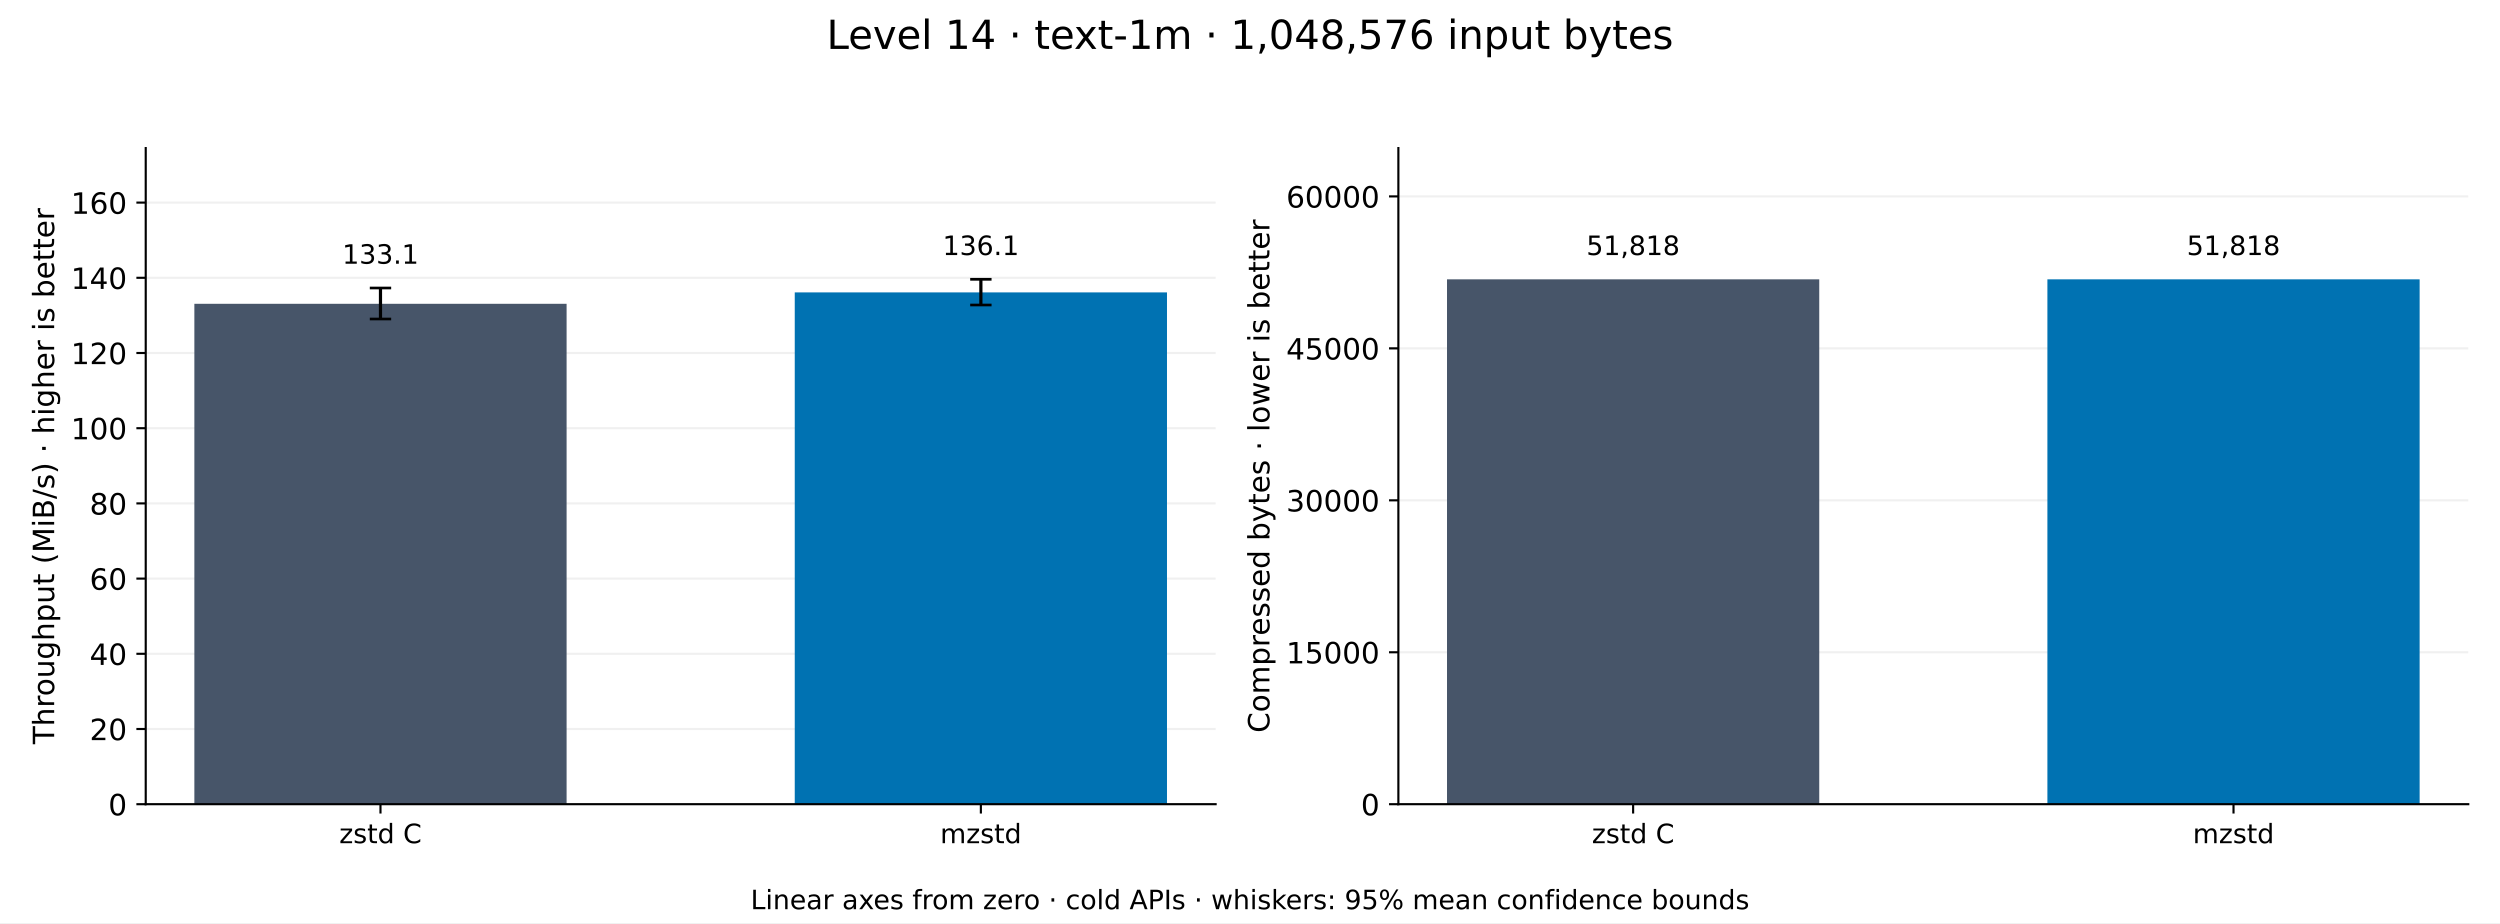
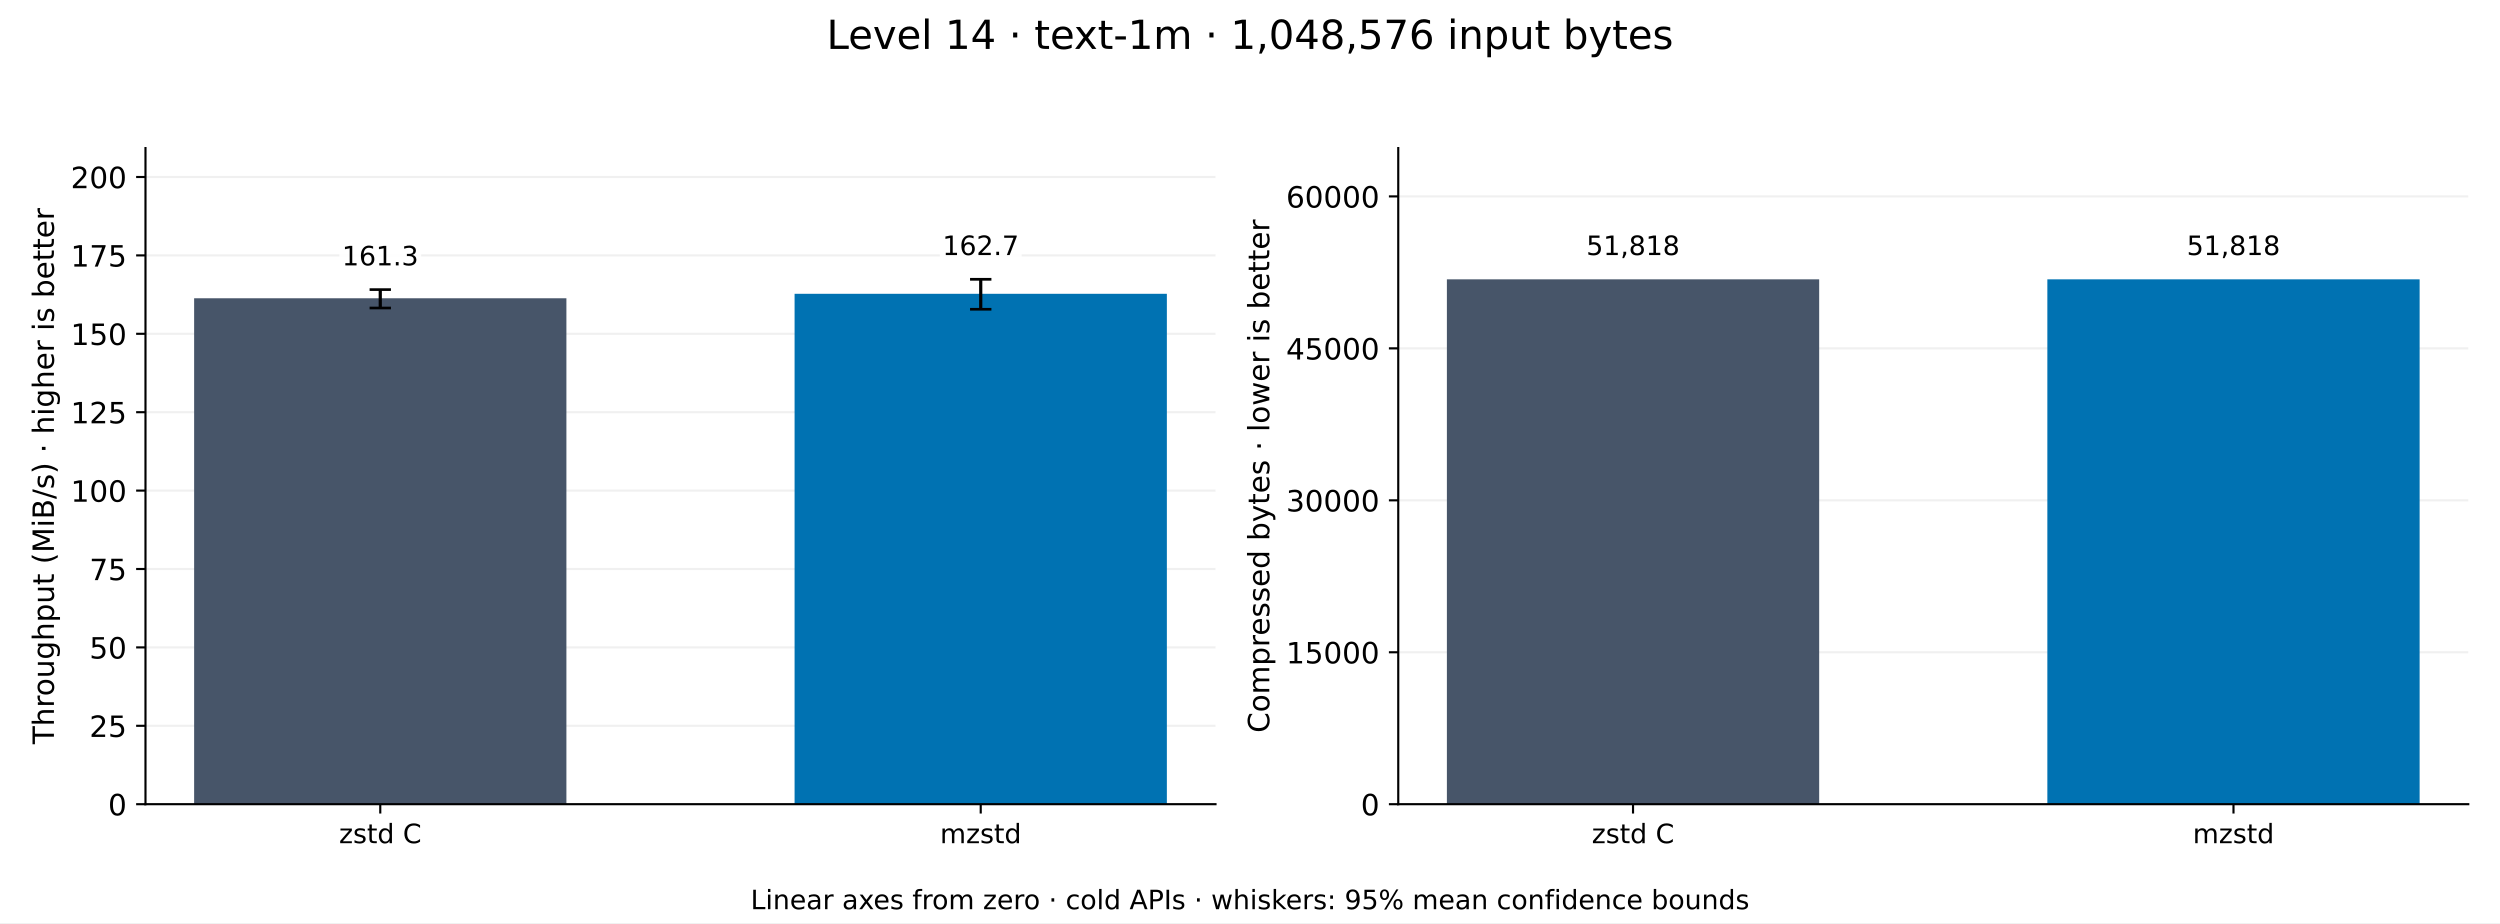
<svg xmlns="http://www.w3.org/2000/svg" xmlns:xlink="http://www.w3.org/1999/xlink" width="936pt" height="345.6pt" viewBox="0 0 936 345.6" version="1.1">
  <defs>
    <style type="text/css">*{stroke-linejoin: round; stroke-linecap: butt}</style>
  </defs>
  <g id="figure_1">
    <g id="patch_1">
      <path d="M 0 345.6 L 936 345.6 L 936 0 L 0 0 z " style="fill: #ffffff" />
    </g>
    <g id="axes_1">
      <g id="patch_2">
-         <path d="M 54.56 301.088 L 455.13 301.088 L 455.13 55.44 L 54.56 55.44 z " style="fill: #ffffff" />
+         <path d="M 54.47 301.088 L 455.085 301.088 L 455.085 55.44 L 54.47 55.44 z " style="fill: #ffffff" />
      </g>
      <g id="matplotlib.axis_1">
        <g id="xtick_1">
          <g id="line2d_1">
            <defs>
              <path id="mcbfd24ea1b" d="M 0 0 L 0 3.5 " style="stroke: #000000; stroke-width: 0.8" />
            </defs>
            <g>
-               <use xlink:href="#mcbfd24ea1b" x="142.452" y="301.088" style="stroke: #000000; stroke-width: 0.8" />
+               <use xlink:href="#mcbfd24ea1b" x="142.371" y="301.088" style="stroke: #000000; stroke-width: 0.8" />
            </g>
          </g>
          <g id="text_1">
-             <text style="font-size: 10px; font-family: 'DejaVu Sans', 'Bitstream Vera Sans', 'Computer Modern Sans Serif', 'Lucida Grande', 'Verdana', 'Geneva', 'Lucid', 'Arial', 'Helvetica', 'Avant Garde', sans-serif; text-anchor: middle" x="142.452" y="315.686" transform="rotate(-0 142.4516 315.6864)">zstd C</text>
+             <text style="font-size: 10px; font-family: 'DejaVu Sans', 'Bitstream Vera Sans', 'Computer Modern Sans Serif', 'Lucida Grande', 'Verdana', 'Geneva', 'Lucid', 'Arial', 'Helvetica', 'Avant Garde', sans-serif; text-anchor: middle" x="142.371" y="315.686" transform="rotate(-0 142.3715 315.6864)">zstd C</text>
          </g>
        </g>
        <g id="xtick_2">
          <g id="line2d_2">
            <g>
-               <use xlink:href="#mcbfd24ea1b" x="367.238" y="301.088" style="stroke: #000000; stroke-width: 0.8" />
+               <use xlink:href="#mcbfd24ea1b" x="367.184" y="301.088" style="stroke: #000000; stroke-width: 0.8" />
            </g>
          </g>
          <g id="text_2">
-             <text style="font-size: 10px; font-family: 'DejaVu Sans', 'Bitstream Vera Sans', 'Computer Modern Sans Serif', 'Lucida Grande', 'Verdana', 'Geneva', 'Lucid', 'Arial', 'Helvetica', 'Avant Garde', sans-serif; text-anchor: middle" x="367.238" y="315.686" transform="rotate(-0 367.2384 315.6864)">mzstd</text>
+             <text style="font-size: 10px; font-family: 'DejaVu Sans', 'Bitstream Vera Sans', 'Computer Modern Sans Serif', 'Lucida Grande', 'Verdana', 'Geneva', 'Lucid', 'Arial', 'Helvetica', 'Avant Garde', sans-serif; text-anchor: middle" x="367.184" y="315.686" transform="rotate(-0 367.1835 315.6864)">mzstd</text>
          </g>
        </g>
      </g>
      <g id="matplotlib.axis_2">
        <g id="ytick_1">
          <g id="line2d_3">
-             <path d="M 54.56 301.088 L 455.13 301.088 " clip-path="url(#pa67cffac88)" style="fill: none; stroke: #b0b0b0; stroke-opacity: 0.18; stroke-width: 0.8; stroke-linecap: square" />
+             <path d="M 54.47 301.088 L 455.085 301.088 " clip-path="url(#p27dde03355)" style="fill: none; stroke: #b0b0b0; stroke-opacity: 0.18; stroke-width: 0.8; stroke-linecap: square" />
          </g>
          <g id="line2d_4">
            <defs>
              <path id="m862e928616" d="M 0 0 L -3.5 0 " style="stroke: #000000; stroke-width: 0.8" />
            </defs>
            <g>
-               <use xlink:href="#m862e928616" x="54.56" y="301.088" style="stroke: #000000; stroke-width: 0.8" />
+               <use xlink:href="#m862e928616" x="54.47" y="301.088" style="stroke: #000000; stroke-width: 0.8" />
            </g>
          </g>
          <g id="text_3">
-             <text style="font-size: 11px; font-family: 'DejaVu Sans', 'Bitstream Vera Sans', 'Computer Modern Sans Serif', 'Lucida Grande', 'Verdana', 'Geneva', 'Lucid', 'Arial', 'Helvetica', 'Avant Garde', sans-serif; text-anchor: end" x="47.56" y="305.267" transform="rotate(-0 47.56 305.2671)">0</text>
+             <text style="font-size: 11px; font-family: 'DejaVu Sans', 'Bitstream Vera Sans', 'Computer Modern Sans Serif', 'Lucida Grande', 'Verdana', 'Geneva', 'Lucid', 'Arial', 'Helvetica', 'Avant Garde', sans-serif; text-anchor: end" x="47.47" y="305.267" transform="rotate(-0 47.47 305.2671)">0</text>
          </g>
        </g>
        <g id="ytick_2">
          <g id="line2d_5">
-             <path d="M 54.56 272.934 L 455.13 272.934 " clip-path="url(#pa67cffac88)" style="fill: none; stroke: #b0b0b0; stroke-opacity: 0.18; stroke-width: 0.8; stroke-linecap: square" />
+             <path d="M 54.47 271.736 L 455.085 271.736 " clip-path="url(#p27dde03355)" style="fill: none; stroke: #b0b0b0; stroke-opacity: 0.18; stroke-width: 0.8; stroke-linecap: square" />
          </g>
          <g id="line2d_6">
            <g>
-               <use xlink:href="#m862e928616" x="54.56" y="272.934" style="stroke: #000000; stroke-width: 0.8" />
+               <use xlink:href="#m862e928616" x="54.47" y="271.736" style="stroke: #000000; stroke-width: 0.8" />
            </g>
          </g>
          <g id="text_4">
-             <text style="font-size: 11px; font-family: 'DejaVu Sans', 'Bitstream Vera Sans', 'Computer Modern Sans Serif', 'Lucida Grande', 'Verdana', 'Geneva', 'Lucid', 'Arial', 'Helvetica', 'Avant Garde', sans-serif; text-anchor: end" x="47.56" y="277.113" transform="rotate(-0 47.56 277.113)">20</text>
+             <text style="font-size: 11px; font-family: 'DejaVu Sans', 'Bitstream Vera Sans', 'Computer Modern Sans Serif', 'Lucida Grande', 'Verdana', 'Geneva', 'Lucid', 'Arial', 'Helvetica', 'Avant Garde', sans-serif; text-anchor: end" x="47.47" y="275.915" transform="rotate(-0 47.47 275.9153)">25</text>
          </g>
        </g>
        <g id="ytick_3">
          <g id="line2d_7">
-             <path d="M 54.56 244.78 L 455.13 244.78 " clip-path="url(#pa67cffac88)" style="fill: none; stroke: #b0b0b0; stroke-opacity: 0.18; stroke-width: 0.8; stroke-linecap: square" />
+             <path d="M 54.47 242.384 L 455.085 242.384 " clip-path="url(#p27dde03355)" style="fill: none; stroke: #b0b0b0; stroke-opacity: 0.18; stroke-width: 0.8; stroke-linecap: square" />
          </g>
          <g id="line2d_8">
            <g>
-               <use xlink:href="#m862e928616" x="54.56" y="244.78" style="stroke: #000000; stroke-width: 0.8" />
+               <use xlink:href="#m862e928616" x="54.47" y="242.384" style="stroke: #000000; stroke-width: 0.8" />
            </g>
          </g>
          <g id="text_5">
-             <text style="font-size: 11px; font-family: 'DejaVu Sans', 'Bitstream Vera Sans', 'Computer Modern Sans Serif', 'Lucida Grande', 'Verdana', 'Geneva', 'Lucid', 'Arial', 'Helvetica', 'Avant Garde', sans-serif; text-anchor: end" x="47.56" y="248.959" transform="rotate(-0 47.56 248.9589)">40</text>
+             <text style="font-size: 11px; font-family: 'DejaVu Sans', 'Bitstream Vera Sans', 'Computer Modern Sans Serif', 'Lucida Grande', 'Verdana', 'Geneva', 'Lucid', 'Arial', 'Helvetica', 'Avant Garde', sans-serif; text-anchor: end" x="47.47" y="246.563" transform="rotate(-0 47.47 246.5634)">50</text>
          </g>
        </g>
        <g id="ytick_4">
          <g id="line2d_9">
-             <path d="M 54.56 216.626 L 455.13 216.626 " clip-path="url(#pa67cffac88)" style="fill: none; stroke: #b0b0b0; stroke-opacity: 0.18; stroke-width: 0.8; stroke-linecap: square" />
+             <path d="M 54.47 213.032 L 455.085 213.032 " clip-path="url(#p27dde03355)" style="fill: none; stroke: #b0b0b0; stroke-opacity: 0.18; stroke-width: 0.8; stroke-linecap: square" />
          </g>
          <g id="line2d_10">
            <g>
-               <use xlink:href="#m862e928616" x="54.56" y="216.626" style="stroke: #000000; stroke-width: 0.8" />
+               <use xlink:href="#m862e928616" x="54.47" y="213.032" style="stroke: #000000; stroke-width: 0.8" />
            </g>
          </g>
          <g id="text_6">
-             <text style="font-size: 11px; font-family: 'DejaVu Sans', 'Bitstream Vera Sans', 'Computer Modern Sans Serif', 'Lucida Grande', 'Verdana', 'Geneva', 'Lucid', 'Arial', 'Helvetica', 'Avant Garde', sans-serif; text-anchor: end" x="47.56" y="220.805" transform="rotate(-0 47.56 220.8047)">60</text>
+             <text style="font-size: 11px; font-family: 'DejaVu Sans', 'Bitstream Vera Sans', 'Computer Modern Sans Serif', 'Lucida Grande', 'Verdana', 'Geneva', 'Lucid', 'Arial', 'Helvetica', 'Avant Garde', sans-serif; text-anchor: end" x="47.47" y="217.212" transform="rotate(-0 47.47 217.2116)">75</text>
          </g>
        </g>
        <g id="ytick_5">
          <g id="line2d_11">
-             <path d="M 54.56 188.471 L 455.13 188.471 " clip-path="url(#pa67cffac88)" style="fill: none; stroke: #b0b0b0; stroke-opacity: 0.18; stroke-width: 0.8; stroke-linecap: square" />
+             <path d="M 54.47 183.681 L 455.085 183.681 " clip-path="url(#p27dde03355)" style="fill: none; stroke: #b0b0b0; stroke-opacity: 0.18; stroke-width: 0.8; stroke-linecap: square" />
          </g>
          <g id="line2d_12">
            <g>
-               <use xlink:href="#m862e928616" x="54.56" y="188.471" style="stroke: #000000; stroke-width: 0.8" />
+               <use xlink:href="#m862e928616" x="54.47" y="183.681" style="stroke: #000000; stroke-width: 0.8" />
            </g>
          </g>
          <g id="text_7">
-             <text style="font-size: 11px; font-family: 'DejaVu Sans', 'Bitstream Vera Sans', 'Computer Modern Sans Serif', 'Lucida Grande', 'Verdana', 'Geneva', 'Lucid', 'Arial', 'Helvetica', 'Avant Garde', sans-serif; text-anchor: end" x="47.56" y="192.651" transform="rotate(-0 47.56 192.6506)">80</text>
+             <text style="font-size: 11px; font-family: 'DejaVu Sans', 'Bitstream Vera Sans', 'Computer Modern Sans Serif', 'Lucida Grande', 'Verdana', 'Geneva', 'Lucid', 'Arial', 'Helvetica', 'Avant Garde', sans-serif; text-anchor: end" x="47.47" y="187.86" transform="rotate(-0 47.47 187.8597)">100</text>
          </g>
        </g>
        <g id="ytick_6">
          <g id="line2d_13">
-             <path d="M 54.56 160.317 L 455.13 160.317 " clip-path="url(#pa67cffac88)" style="fill: none; stroke: #b0b0b0; stroke-opacity: 0.18; stroke-width: 0.8; stroke-linecap: square" />
+             <path d="M 54.47 154.329 L 455.085 154.329 " clip-path="url(#p27dde03355)" style="fill: none; stroke: #b0b0b0; stroke-opacity: 0.18; stroke-width: 0.8; stroke-linecap: square" />
          </g>
          <g id="line2d_14">
            <g>
-               <use xlink:href="#m862e928616" x="54.56" y="160.317" style="stroke: #000000; stroke-width: 0.8" />
+               <use xlink:href="#m862e928616" x="54.47" y="154.329" style="stroke: #000000; stroke-width: 0.8" />
            </g>
          </g>
          <g id="text_8">
-             <text style="font-size: 11px; font-family: 'DejaVu Sans', 'Bitstream Vera Sans', 'Computer Modern Sans Serif', 'Lucida Grande', 'Verdana', 'Geneva', 'Lucid', 'Arial', 'Helvetica', 'Avant Garde', sans-serif; text-anchor: end" x="47.56" y="164.496" transform="rotate(-0 47.56 164.4965)">100</text>
+             <text style="font-size: 11px; font-family: 'DejaVu Sans', 'Bitstream Vera Sans', 'Computer Modern Sans Serif', 'Lucida Grande', 'Verdana', 'Geneva', 'Lucid', 'Arial', 'Helvetica', 'Avant Garde', sans-serif; text-anchor: end" x="47.47" y="158.508" transform="rotate(-0 47.47 158.5079)">125</text>
          </g>
        </g>
        <g id="ytick_7">
          <g id="line2d_15">
-             <path d="M 54.56 132.163 L 455.13 132.163 " clip-path="url(#pa67cffac88)" style="fill: none; stroke: #b0b0b0; stroke-opacity: 0.18; stroke-width: 0.8; stroke-linecap: square" />
+             <path d="M 54.47 124.977 L 455.085 124.977 " clip-path="url(#p27dde03355)" style="fill: none; stroke: #b0b0b0; stroke-opacity: 0.18; stroke-width: 0.8; stroke-linecap: square" />
          </g>
          <g id="line2d_16">
            <g>
-               <use xlink:href="#m862e928616" x="54.56" y="132.163" style="stroke: #000000; stroke-width: 0.8" />
+               <use xlink:href="#m862e928616" x="54.47" y="124.977" style="stroke: #000000; stroke-width: 0.8" />
            </g>
          </g>
          <g id="text_9">
-             <text style="font-size: 11px; font-family: 'DejaVu Sans', 'Bitstream Vera Sans', 'Computer Modern Sans Serif', 'Lucida Grande', 'Verdana', 'Geneva', 'Lucid', 'Arial', 'Helvetica', 'Avant Garde', sans-serif; text-anchor: end" x="47.56" y="136.342" transform="rotate(-0 47.56 136.3424)">120</text>
+             <text style="font-size: 11px; font-family: 'DejaVu Sans', 'Bitstream Vera Sans', 'Computer Modern Sans Serif', 'Lucida Grande', 'Verdana', 'Geneva', 'Lucid', 'Arial', 'Helvetica', 'Avant Garde', sans-serif; text-anchor: end" x="47.47" y="129.156" transform="rotate(-0 47.47 129.156)">150</text>
          </g>
        </g>
        <g id="ytick_8">
          <g id="line2d_17">
-             <path d="M 54.56 104.009 L 455.13 104.009 " clip-path="url(#pa67cffac88)" style="fill: none; stroke: #b0b0b0; stroke-opacity: 0.18; stroke-width: 0.8; stroke-linecap: square" />
+             <path d="M 54.47 95.625 L 455.085 95.625 " clip-path="url(#p27dde03355)" style="fill: none; stroke: #b0b0b0; stroke-opacity: 0.18; stroke-width: 0.8; stroke-linecap: square" />
          </g>
          <g id="line2d_18">
            <g>
-               <use xlink:href="#m862e928616" x="54.56" y="104.009" style="stroke: #000000; stroke-width: 0.8" />
+               <use xlink:href="#m862e928616" x="54.47" y="95.625" style="stroke: #000000; stroke-width: 0.8" />
            </g>
          </g>
          <g id="text_10">
-             <text style="font-size: 11px; font-family: 'DejaVu Sans', 'Bitstream Vera Sans', 'Computer Modern Sans Serif', 'Lucida Grande', 'Verdana', 'Geneva', 'Lucid', 'Arial', 'Helvetica', 'Avant Garde', sans-serif; text-anchor: end" x="47.56" y="108.188" transform="rotate(-0 47.56 108.1882)">140</text>
+             <text style="font-size: 11px; font-family: 'DejaVu Sans', 'Bitstream Vera Sans', 'Computer Modern Sans Serif', 'Lucida Grande', 'Verdana', 'Geneva', 'Lucid', 'Arial', 'Helvetica', 'Avant Garde', sans-serif; text-anchor: end" x="47.47" y="99.804" transform="rotate(-0 47.47 99.80414)">175</text>
          </g>
        </g>
        <g id="ytick_9">
          <g id="line2d_19">
-             <path d="M 54.56 75.855 L 455.13 75.855 " clip-path="url(#pa67cffac88)" style="fill: none; stroke: #b0b0b0; stroke-opacity: 0.18; stroke-width: 0.8; stroke-linecap: square" />
+             <path d="M 54.47 66.273 L 455.085 66.273 " clip-path="url(#p27dde03355)" style="fill: none; stroke: #b0b0b0; stroke-opacity: 0.18; stroke-width: 0.8; stroke-linecap: square" />
          </g>
          <g id="line2d_20">
            <g>
-               <use xlink:href="#m862e928616" x="54.56" y="75.855" style="stroke: #000000; stroke-width: 0.8" />
+               <use xlink:href="#m862e928616" x="54.47" y="66.273" style="stroke: #000000; stroke-width: 0.8" />
            </g>
          </g>
          <g id="text_11">
-             <text style="font-size: 11px; font-family: 'DejaVu Sans', 'Bitstream Vera Sans', 'Computer Modern Sans Serif', 'Lucida Grande', 'Verdana', 'Geneva', 'Lucid', 'Arial', 'Helvetica', 'Avant Garde', sans-serif; text-anchor: end" x="47.56" y="80.034" transform="rotate(-0 47.56 80.03409)">160</text>
+             <text style="font-size: 11px; font-family: 'DejaVu Sans', 'Bitstream Vera Sans', 'Computer Modern Sans Serif', 'Lucida Grande', 'Verdana', 'Geneva', 'Lucid', 'Arial', 'Helvetica', 'Avant Garde', sans-serif; text-anchor: end" x="47.47" y="70.452" transform="rotate(-0 47.47 70.45229)">200</text>
          </g>
        </g>
        <g id="text_12">
-           <text style="font-size: 11px; font-family: 'DejaVu Sans', 'Bitstream Vera Sans', 'Computer Modern Sans Serif', 'Lucida Grande', 'Verdana', 'Geneva', 'Lucid', 'Arial', 'Helvetica', 'Avant Garde', sans-serif; text-anchor: middle" x="20.276" y="178.264" transform="rotate(-90 20.27609 178.264)">Throughput (MiB/s) · higher is better</text>
+           <text style="font-size: 11px; font-family: 'DejaVu Sans', 'Bitstream Vera Sans', 'Computer Modern Sans Serif', 'Lucida Grande', 'Verdana', 'Geneva', 'Lucid', 'Arial', 'Helvetica', 'Avant Garde', sans-serif; text-anchor: middle" x="20.186" y="178.264" transform="rotate(-90 20.18609 178.264)">Throughput (MiB/s) · higher is better</text>
        </g>
      </g>
      <g id="patch_3">
-         <path d="M 72.768 301.088 L 212.136 301.088 L 212.136 113.733 L 72.768 113.733 z " clip-path="url(#pa67cffac88)" style="fill: #475569" />
+         <path d="M 72.68 301.088 L 212.063 301.088 L 212.063 111.671 L 72.68 111.671 z " clip-path="url(#p27dde03355)" style="fill: #475569" />
      </g>
      <g id="patch_4">
-         <path d="M 297.554 301.088 L 436.922 301.088 L 436.922 109.475 L 297.554 109.475 z " clip-path="url(#pa67cffac88)" style="fill: #0072b2" />
+         <path d="M 297.492 301.088 L 436.875 301.088 L 436.875 110.011 L 297.492 110.011 z " clip-path="url(#p27dde03355)" style="fill: #0072b2" />
      </g>
      <g id="LineCollection_1">
-         <path d="M 142.452 119.426 L 142.452 107.824 " clip-path="url(#pa67cffac88)" style="fill: none; stroke: #000000; stroke-width: 1.2" />
-         <path d="M 367.238 114.188 L 367.238 104.57 " clip-path="url(#pa67cffac88)" style="fill: none; stroke: #000000; stroke-width: 1.2" />
+         <path d="M 142.371 115.314 L 142.371 108.434 " clip-path="url(#p27dde03355)" style="fill: none; stroke: #000000; stroke-width: 1.2" />
+         <path d="M 367.184 115.793 L 367.184 104.57 " clip-path="url(#p27dde03355)" style="fill: none; stroke: #000000; stroke-width: 1.2" />
      </g>
      <g id="line2d_21">
        <defs>
          <path id="mf7f69e77f0" d="M 4 0 L -4 -0 " style="stroke: #000000" />
        </defs>
-         <g clip-path="url(#pa67cffac88)">
-           <use xlink:href="#mf7f69e77f0" x="142.452" y="119.426" style="fill: #1f77b4; stroke: #000000" />
-           <use xlink:href="#mf7f69e77f0" x="367.238" y="114.188" style="fill: #1f77b4; stroke: #000000" />
+         <g clip-path="url(#p27dde03355)">
+           <use xlink:href="#mf7f69e77f0" x="142.371" y="115.314" style="fill: #1f77b4; stroke: #000000" />
+           <use xlink:href="#mf7f69e77f0" x="367.184" y="115.793" style="fill: #1f77b4; stroke: #000000" />
        </g>
      </g>
      <g id="line2d_22">
-         <g clip-path="url(#pa67cffac88)">
-           <use xlink:href="#mf7f69e77f0" x="142.452" y="107.824" style="fill: #1f77b4; stroke: #000000" />
-           <use xlink:href="#mf7f69e77f0" x="367.238" y="104.57" style="fill: #1f77b4; stroke: #000000" />
+         <g clip-path="url(#p27dde03355)">
+           <use xlink:href="#mf7f69e77f0" x="142.371" y="108.434" style="fill: #1f77b4; stroke: #000000" />
+           <use xlink:href="#mf7f69e77f0" x="367.184" y="104.57" style="fill: #1f77b4; stroke: #000000" />
        </g>
      </g>
      <g id="patch_5">
-         <path d="M 54.56 301.088 L 54.56 55.44 " style="fill: none; stroke: #000000; stroke-width: 0.8; stroke-linejoin: miter; stroke-linecap: square" />
+         <path d="M 54.47 301.088 L 54.47 55.44 " style="fill: none; stroke: #000000; stroke-width: 0.8; stroke-linejoin: miter; stroke-linecap: square" />
      </g>
      <g id="patch_6">
-         <path d="M 54.56 301.088 L 455.13 301.088 " style="fill: none; stroke: #000000; stroke-width: 0.8; stroke-linejoin: miter; stroke-linecap: square" />
+         <path d="M 54.47 301.088 L 455.085 301.088 " style="fill: none; stroke: #000000; stroke-width: 0.8; stroke-linejoin: miter; stroke-linecap: square" />
      </g>
      <g id="text_13">
        <g id="patch_7">
-           <path d="M 127.138 101.824 L 157.766 101.824 L 157.766 90.146 L 127.138 90.146 z " style="fill: #ffffff; opacity: 0.9" />
-         </g>
-         <text style="font-size: 10px; font-family: 'DejaVu Sans', 'Bitstream Vera Sans', 'Computer Modern Sans Serif', 'Lucida Grande', 'Verdana', 'Geneva', 'Lucid', 'Arial', 'Helvetica', 'Avant Garde', sans-serif; text-anchor: middle" x="142.452" y="98.744" transform="rotate(-0 142.4516 98.7441)">133.1</text>
+           <path d="M 127.057 102.434 L 157.686 102.434 L 157.686 90.756 L 127.057 90.756 z " style="fill: #ffffff; opacity: 0.9" />
+         </g>
+         <text style="font-size: 10px; font-family: 'DejaVu Sans', 'Bitstream Vera Sans', 'Computer Modern Sans Serif', 'Lucida Grande', 'Verdana', 'Geneva', 'Lucid', 'Arial', 'Helvetica', 'Avant Garde', sans-serif; text-anchor: middle" x="142.371" y="99.355" transform="rotate(-0 142.3715 99.35474)">161.3</text>
      </g>
      <g id="text_14">
        <g id="patch_8">
-           <path d="M 351.924 98.57 L 382.552 98.57 L 382.552 86.891 L 351.924 86.891 z " style="fill: #ffffff; opacity: 0.9" />
-         </g>
-         <text style="font-size: 10px; font-family: 'DejaVu Sans', 'Bitstream Vera Sans', 'Computer Modern Sans Serif', 'Lucida Grande', 'Verdana', 'Geneva', 'Lucid', 'Arial', 'Helvetica', 'Avant Garde', sans-serif; text-anchor: middle" x="367.238" y="95.49" transform="rotate(-0 367.2384 95.48991)">136.1</text>
+           <path d="M 351.869 98.57 L 382.498 98.57 L 382.498 86.891 L 351.869 86.891 z " style="fill: #ffffff; opacity: 0.9" />
+         </g>
+         <text style="font-size: 10px; font-family: 'DejaVu Sans', 'Bitstream Vera Sans', 'Computer Modern Sans Serif', 'Lucida Grande', 'Verdana', 'Geneva', 'Lucid', 'Arial', 'Helvetica', 'Avant Garde', sans-serif; text-anchor: middle" x="367.184" y="95.49" transform="rotate(-0 367.1835 95.48991)">162.7</text>
      </g>
    </g>
    <g id="axes_2">
      <g id="patch_9">
-         <path d="M 523.55 301.088 L 924.12 301.088 L 924.12 55.44 L 523.55 55.44 z " style="fill: #ffffff" />
+         <path d="M 523.505 301.088 L 924.12 301.088 L 924.12 55.44 L 523.505 55.44 z " style="fill: #ffffff" />
      </g>
      <g id="matplotlib.axis_3">
        <g id="xtick_3">
          <g id="line2d_23">
            <g>
-               <use xlink:href="#mcbfd24ea1b" x="611.442" y="301.088" style="stroke: #000000; stroke-width: 0.8" />
+               <use xlink:href="#mcbfd24ea1b" x="611.406" y="301.088" style="stroke: #000000; stroke-width: 0.8" />
            </g>
          </g>
          <g id="text_15">
-             <text style="font-size: 10px; font-family: 'DejaVu Sans', 'Bitstream Vera Sans', 'Computer Modern Sans Serif', 'Lucida Grande', 'Verdana', 'Geneva', 'Lucid', 'Arial', 'Helvetica', 'Avant Garde', sans-serif; text-anchor: middle" x="611.442" y="315.686" transform="rotate(-0 611.4416 315.6864)">zstd C</text>
+             <text style="font-size: 10px; font-family: 'DejaVu Sans', 'Bitstream Vera Sans', 'Computer Modern Sans Serif', 'Lucida Grande', 'Verdana', 'Geneva', 'Lucid', 'Arial', 'Helvetica', 'Avant Garde', sans-serif; text-anchor: middle" x="611.406" y="315.686" transform="rotate(-0 611.4065 315.6864)">zstd C</text>
          </g>
        </g>
        <g id="xtick_4">
          <g id="line2d_24">
            <g>
-               <use xlink:href="#mcbfd24ea1b" x="836.228" y="301.088" style="stroke: #000000; stroke-width: 0.8" />
+               <use xlink:href="#mcbfd24ea1b" x="836.219" y="301.088" style="stroke: #000000; stroke-width: 0.8" />
            </g>
          </g>
          <g id="text_16">
-             <text style="font-size: 10px; font-family: 'DejaVu Sans', 'Bitstream Vera Sans', 'Computer Modern Sans Serif', 'Lucida Grande', 'Verdana', 'Geneva', 'Lucid', 'Arial', 'Helvetica', 'Avant Garde', sans-serif; text-anchor: middle" x="836.228" y="315.686" transform="rotate(-0 836.2284 315.6864)">mzstd</text>
+             <text style="font-size: 10px; font-family: 'DejaVu Sans', 'Bitstream Vera Sans', 'Computer Modern Sans Serif', 'Lucida Grande', 'Verdana', 'Geneva', 'Lucid', 'Arial', 'Helvetica', 'Avant Garde', sans-serif; text-anchor: middle" x="836.219" y="315.686" transform="rotate(-0 836.2185 315.6864)">mzstd</text>
          </g>
        </g>
      </g>
      <g id="matplotlib.axis_4">
        <g id="ytick_10">
          <g id="line2d_25">
-             <path d="M 523.55 301.088 L 924.12 301.088 " clip-path="url(#pa73c3ccd9b)" style="fill: none; stroke: #b0b0b0; stroke-opacity: 0.18; stroke-width: 0.8; stroke-linecap: square" />
+             <path d="M 523.505 301.088 L 924.12 301.088 " clip-path="url(#pb82eabf5b1)" style="fill: none; stroke: #b0b0b0; stroke-opacity: 0.18; stroke-width: 0.8; stroke-linecap: square" />
          </g>
          <g id="line2d_26">
            <g>
-               <use xlink:href="#m862e928616" x="523.55" y="301.088" style="stroke: #000000; stroke-width: 0.8" />
+               <use xlink:href="#m862e928616" x="523.505" y="301.088" style="stroke: #000000; stroke-width: 0.8" />
            </g>
          </g>
          <g id="text_17">
-             <text style="font-size: 11px; font-family: 'DejaVu Sans', 'Bitstream Vera Sans', 'Computer Modern Sans Serif', 'Lucida Grande', 'Verdana', 'Geneva', 'Lucid', 'Arial', 'Helvetica', 'Avant Garde', sans-serif; text-anchor: end" x="516.55" y="305.267" transform="rotate(-0 516.55 305.2671)">0</text>
+             <text style="font-size: 11px; font-family: 'DejaVu Sans', 'Bitstream Vera Sans', 'Computer Modern Sans Serif', 'Lucida Grande', 'Verdana', 'Geneva', 'Lucid', 'Arial', 'Helvetica', 'Avant Garde', sans-serif; text-anchor: end" x="516.505" y="305.267" transform="rotate(-0 516.505 305.2671)">0</text>
          </g>
        </g>
        <g id="ytick_11">
          <g id="line2d_27">
-             <path d="M 523.55 244.201 L 924.12 244.201 " clip-path="url(#pa73c3ccd9b)" style="fill: none; stroke: #b0b0b0; stroke-opacity: 0.18; stroke-width: 0.8; stroke-linecap: square" />
+             <path d="M 523.505 244.201 L 924.12 244.201 " clip-path="url(#pb82eabf5b1)" style="fill: none; stroke: #b0b0b0; stroke-opacity: 0.18; stroke-width: 0.8; stroke-linecap: square" />
          </g>
          <g id="line2d_28">
            <g>
-               <use xlink:href="#m862e928616" x="523.55" y="244.201" style="stroke: #000000; stroke-width: 0.8" />
+               <use xlink:href="#m862e928616" x="523.505" y="244.201" style="stroke: #000000; stroke-width: 0.8" />
            </g>
          </g>
          <g id="text_18">
-             <text style="font-size: 11px; font-family: 'DejaVu Sans', 'Bitstream Vera Sans', 'Computer Modern Sans Serif', 'Lucida Grande', 'Verdana', 'Geneva', 'Lucid', 'Arial', 'Helvetica', 'Avant Garde', sans-serif; text-anchor: end" x="516.55" y="248.38" transform="rotate(-0 516.55 248.38)">15000</text>
+             <text style="font-size: 11px; font-family: 'DejaVu Sans', 'Bitstream Vera Sans', 'Computer Modern Sans Serif', 'Lucida Grande', 'Verdana', 'Geneva', 'Lucid', 'Arial', 'Helvetica', 'Avant Garde', sans-serif; text-anchor: end" x="516.505" y="248.38" transform="rotate(-0 516.505 248.38)">15000</text>
          </g>
        </g>
        <g id="ytick_12">
          <g id="line2d_29">
-             <path d="M 523.55 187.314 L 924.12 187.314 " clip-path="url(#pa73c3ccd9b)" style="fill: none; stroke: #b0b0b0; stroke-opacity: 0.18; stroke-width: 0.8; stroke-linecap: square" />
+             <path d="M 523.505 187.314 L 924.12 187.314 " clip-path="url(#pb82eabf5b1)" style="fill: none; stroke: #b0b0b0; stroke-opacity: 0.18; stroke-width: 0.8; stroke-linecap: square" />
          </g>
          <g id="line2d_30">
            <g>
-               <use xlink:href="#m862e928616" x="523.55" y="187.314" style="stroke: #000000; stroke-width: 0.8" />
+               <use xlink:href="#m862e928616" x="523.505" y="187.314" style="stroke: #000000; stroke-width: 0.8" />
            </g>
          </g>
          <g id="text_19">
-             <text style="font-size: 11px; font-family: 'DejaVu Sans', 'Bitstream Vera Sans', 'Computer Modern Sans Serif', 'Lucida Grande', 'Verdana', 'Geneva', 'Lucid', 'Arial', 'Helvetica', 'Avant Garde', sans-serif; text-anchor: end" x="516.55" y="191.493" transform="rotate(-0 516.55 191.4929)">30000</text>
+             <text style="font-size: 11px; font-family: 'DejaVu Sans', 'Bitstream Vera Sans', 'Computer Modern Sans Serif', 'Lucida Grande', 'Verdana', 'Geneva', 'Lucid', 'Arial', 'Helvetica', 'Avant Garde', sans-serif; text-anchor: end" x="516.505" y="191.493" transform="rotate(-0 516.505 191.4929)">30000</text>
          </g>
        </g>
        <g id="ytick_13">
          <g id="line2d_31">
-             <path d="M 523.55 130.427 L 924.12 130.427 " clip-path="url(#pa73c3ccd9b)" style="fill: none; stroke: #b0b0b0; stroke-opacity: 0.18; stroke-width: 0.8; stroke-linecap: square" />
+             <path d="M 523.505 130.427 L 924.12 130.427 " clip-path="url(#pb82eabf5b1)" style="fill: none; stroke: #b0b0b0; stroke-opacity: 0.18; stroke-width: 0.8; stroke-linecap: square" />
          </g>
          <g id="line2d_32">
            <g>
-               <use xlink:href="#m862e928616" x="523.55" y="130.427" style="stroke: #000000; stroke-width: 0.8" />
+               <use xlink:href="#m862e928616" x="523.505" y="130.427" style="stroke: #000000; stroke-width: 0.8" />
            </g>
          </g>
          <g id="text_20">
-             <text style="font-size: 11px; font-family: 'DejaVu Sans', 'Bitstream Vera Sans', 'Computer Modern Sans Serif', 'Lucida Grande', 'Verdana', 'Geneva', 'Lucid', 'Arial', 'Helvetica', 'Avant Garde', sans-serif; text-anchor: end" x="516.55" y="134.606" transform="rotate(-0 516.55 134.6058)">45000</text>
+             <text style="font-size: 11px; font-family: 'DejaVu Sans', 'Bitstream Vera Sans', 'Computer Modern Sans Serif', 'Lucida Grande', 'Verdana', 'Geneva', 'Lucid', 'Arial', 'Helvetica', 'Avant Garde', sans-serif; text-anchor: end" x="516.505" y="134.606" transform="rotate(-0 516.505 134.6058)">45000</text>
          </g>
        </g>
        <g id="ytick_14">
          <g id="line2d_33">
-             <path d="M 523.55 73.54 L 924.12 73.54 " clip-path="url(#pa73c3ccd9b)" style="fill: none; stroke: #b0b0b0; stroke-opacity: 0.18; stroke-width: 0.8; stroke-linecap: square" />
+             <path d="M 523.505 73.54 L 924.12 73.54 " clip-path="url(#pb82eabf5b1)" style="fill: none; stroke: #b0b0b0; stroke-opacity: 0.18; stroke-width: 0.8; stroke-linecap: square" />
          </g>
          <g id="line2d_34">
            <g>
-               <use xlink:href="#m862e928616" x="523.55" y="73.54" style="stroke: #000000; stroke-width: 0.8" />
+               <use xlink:href="#m862e928616" x="523.505" y="73.54" style="stroke: #000000; stroke-width: 0.8" />
            </g>
          </g>
          <g id="text_21">
-             <text style="font-size: 11px; font-family: 'DejaVu Sans', 'Bitstream Vera Sans', 'Computer Modern Sans Serif', 'Lucida Grande', 'Verdana', 'Geneva', 'Lucid', 'Arial', 'Helvetica', 'Avant Garde', sans-serif; text-anchor: end" x="516.55" y="77.719" transform="rotate(-0 516.55 77.71872)">60000</text>
+             <text style="font-size: 11px; font-family: 'DejaVu Sans', 'Bitstream Vera Sans', 'Computer Modern Sans Serif', 'Lucida Grande', 'Verdana', 'Geneva', 'Lucid', 'Arial', 'Helvetica', 'Avant Garde', sans-serif; text-anchor: end" x="516.505" y="77.719" transform="rotate(-0 516.505 77.71872)">60000</text>
          </g>
        </g>
        <g id="text_22">
-           <text style="font-size: 11px; font-family: 'DejaVu Sans', 'Bitstream Vera Sans', 'Computer Modern Sans Serif', 'Lucida Grande', 'Verdana', 'Geneva', 'Lucid', 'Arial', 'Helvetica', 'Avant Garde', sans-serif; text-anchor: middle" x="475.269" y="178.264" transform="rotate(-90 475.2686 178.264)">Compressed bytes · lower is better</text>
+           <text style="font-size: 11px; font-family: 'DejaVu Sans', 'Bitstream Vera Sans', 'Computer Modern Sans Serif', 'Lucida Grande', 'Verdana', 'Geneva', 'Lucid', 'Arial', 'Helvetica', 'Avant Garde', sans-serif; text-anchor: middle" x="475.224" y="178.264" transform="rotate(-90 475.2236 178.264)">Compressed bytes · lower is better</text>
        </g>
      </g>
      <g id="patch_10">
-         <path d="M 541.758 301.088 L 681.126 301.088 L 681.126 104.57 L 541.758 104.57 z " clip-path="url(#pa73c3ccd9b)" style="fill: #475569" />
+         <path d="M 541.715 301.088 L 681.098 301.088 L 681.098 104.57 L 541.715 104.57 z " clip-path="url(#pb82eabf5b1)" style="fill: #475569" />
      </g>
      <g id="patch_11">
-         <path d="M 766.544 301.088 L 905.912 301.088 L 905.912 104.57 L 766.544 104.57 z " clip-path="url(#pa73c3ccd9b)" style="fill: #0072b2" />
+         <path d="M 766.527 301.088 L 905.91 301.088 L 905.91 104.57 L 766.527 104.57 z " clip-path="url(#pb82eabf5b1)" style="fill: #0072b2" />
      </g>
      <g id="patch_12">
-         <path d="M 523.55 301.088 L 523.55 55.44 " style="fill: none; stroke: #000000; stroke-width: 0.8; stroke-linejoin: miter; stroke-linecap: square" />
+         <path d="M 523.505 301.088 L 523.505 55.44 " style="fill: none; stroke: #000000; stroke-width: 0.8; stroke-linejoin: miter; stroke-linecap: square" />
      </g>
      <g id="patch_13">
-         <path d="M 523.55 301.088 L 924.12 301.088 " style="fill: none; stroke: #000000; stroke-width: 0.8; stroke-linejoin: miter; stroke-linecap: square" />
+         <path d="M 523.505 301.088 L 924.12 301.088 " style="fill: none; stroke: #000000; stroke-width: 0.8; stroke-linejoin: miter; stroke-linecap: square" />
      </g>
      <g id="text_23">
        <g id="patch_14">
-           <path d="M 592.946 98.57 L 629.937 98.57 L 629.937 86.891 L 592.946 86.891 z " style="fill: #ffffff; opacity: 0.9" />
-         </g>
-         <text style="font-size: 10px; font-family: 'DejaVu Sans', 'Bitstream Vera Sans', 'Computer Modern Sans Serif', 'Lucida Grande', 'Verdana', 'Geneva', 'Lucid', 'Arial', 'Helvetica', 'Avant Garde', sans-serif; text-anchor: middle" x="611.442" y="95.49" transform="rotate(-0 611.4416 95.48991)">51,818</text>
+           <path d="M 592.911 98.57 L 629.902 98.57 L 629.902 86.891 L 592.911 86.891 z " style="fill: #ffffff; opacity: 0.9" />
+         </g>
+         <text style="font-size: 10px; font-family: 'DejaVu Sans', 'Bitstream Vera Sans', 'Computer Modern Sans Serif', 'Lucida Grande', 'Verdana', 'Geneva', 'Lucid', 'Arial', 'Helvetica', 'Avant Garde', sans-serif; text-anchor: middle" x="611.406" y="95.49" transform="rotate(-0 611.4065 95.48991)">51,818</text>
      </g>
      <g id="text_24">
        <g id="patch_15">
-           <path d="M 817.733 98.57 L 854.724 98.57 L 854.724 86.891 L 817.733 86.891 z " style="fill: #ffffff; opacity: 0.9" />
-         </g>
-         <text style="font-size: 10px; font-family: 'DejaVu Sans', 'Bitstream Vera Sans', 'Computer Modern Sans Serif', 'Lucida Grande', 'Verdana', 'Geneva', 'Lucid', 'Arial', 'Helvetica', 'Avant Garde', sans-serif; text-anchor: middle" x="836.228" y="95.49" transform="rotate(-0 836.2284 95.48991)">51,818</text>
+           <path d="M 817.723 98.57 L 854.714 98.57 L 854.714 86.891 L 817.723 86.891 z " style="fill: #ffffff; opacity: 0.9" />
+         </g>
+         <text style="font-size: 10px; font-family: 'DejaVu Sans', 'Bitstream Vera Sans', 'Computer Modern Sans Serif', 'Lucida Grande', 'Verdana', 'Geneva', 'Lucid', 'Arial', 'Helvetica', 'Avant Garde', sans-serif; text-anchor: middle" x="836.219" y="95.49" transform="rotate(-0 836.2185 95.48991)">51,818</text>
      </g>
    </g>
    <g id="text_25">
      <text style="font-size: 15px; font-family: 'DejaVu Sans', 'Bitstream Vera Sans', 'Computer Modern Sans Serif', 'Lucida Grande', 'Verdana', 'Geneva', 'Lucid', 'Arial', 'Helvetica', 'Avant Garde', sans-serif; text-anchor: middle" x="468" y="18.31" transform="rotate(-0 468 18.30966)">Level 14 · text-1m · 1,048,576 input bytes</text>
    </g>
    <g id="text_26">
      <text style="font-size: 10px; font-family: 'DejaVu Sans', 'Bitstream Vera Sans', 'Computer Modern Sans Serif', 'Lucida Grande', 'Verdana', 'Geneva', 'Lucid', 'Arial', 'Helvetica', 'Avant Garde', sans-serif; text-anchor: middle" x="468" y="340.416" transform="rotate(-0 468 340.416)">Linear axes from zero · cold APIs · whiskers: 95% mean confidence bounds</text>
    </g>
  </g>
  <defs>
-     <clipPath id="pa67cffac88">
-       <rect x="54.56" y="55.44" width="400.57" height="245.648" />
+     <clipPath id="p27dde03355">
+       <rect x="54.47" y="55.44" width="400.615" height="245.648" />
    </clipPath>
-     <clipPath id="pa73c3ccd9b">
-       <rect x="523.55" y="55.44" width="400.57" height="245.648" />
+     <clipPath id="pb82eabf5b1">
+       <rect x="523.505" y="55.44" width="400.615" height="245.648" />
    </clipPath>
  </defs>
</svg>
